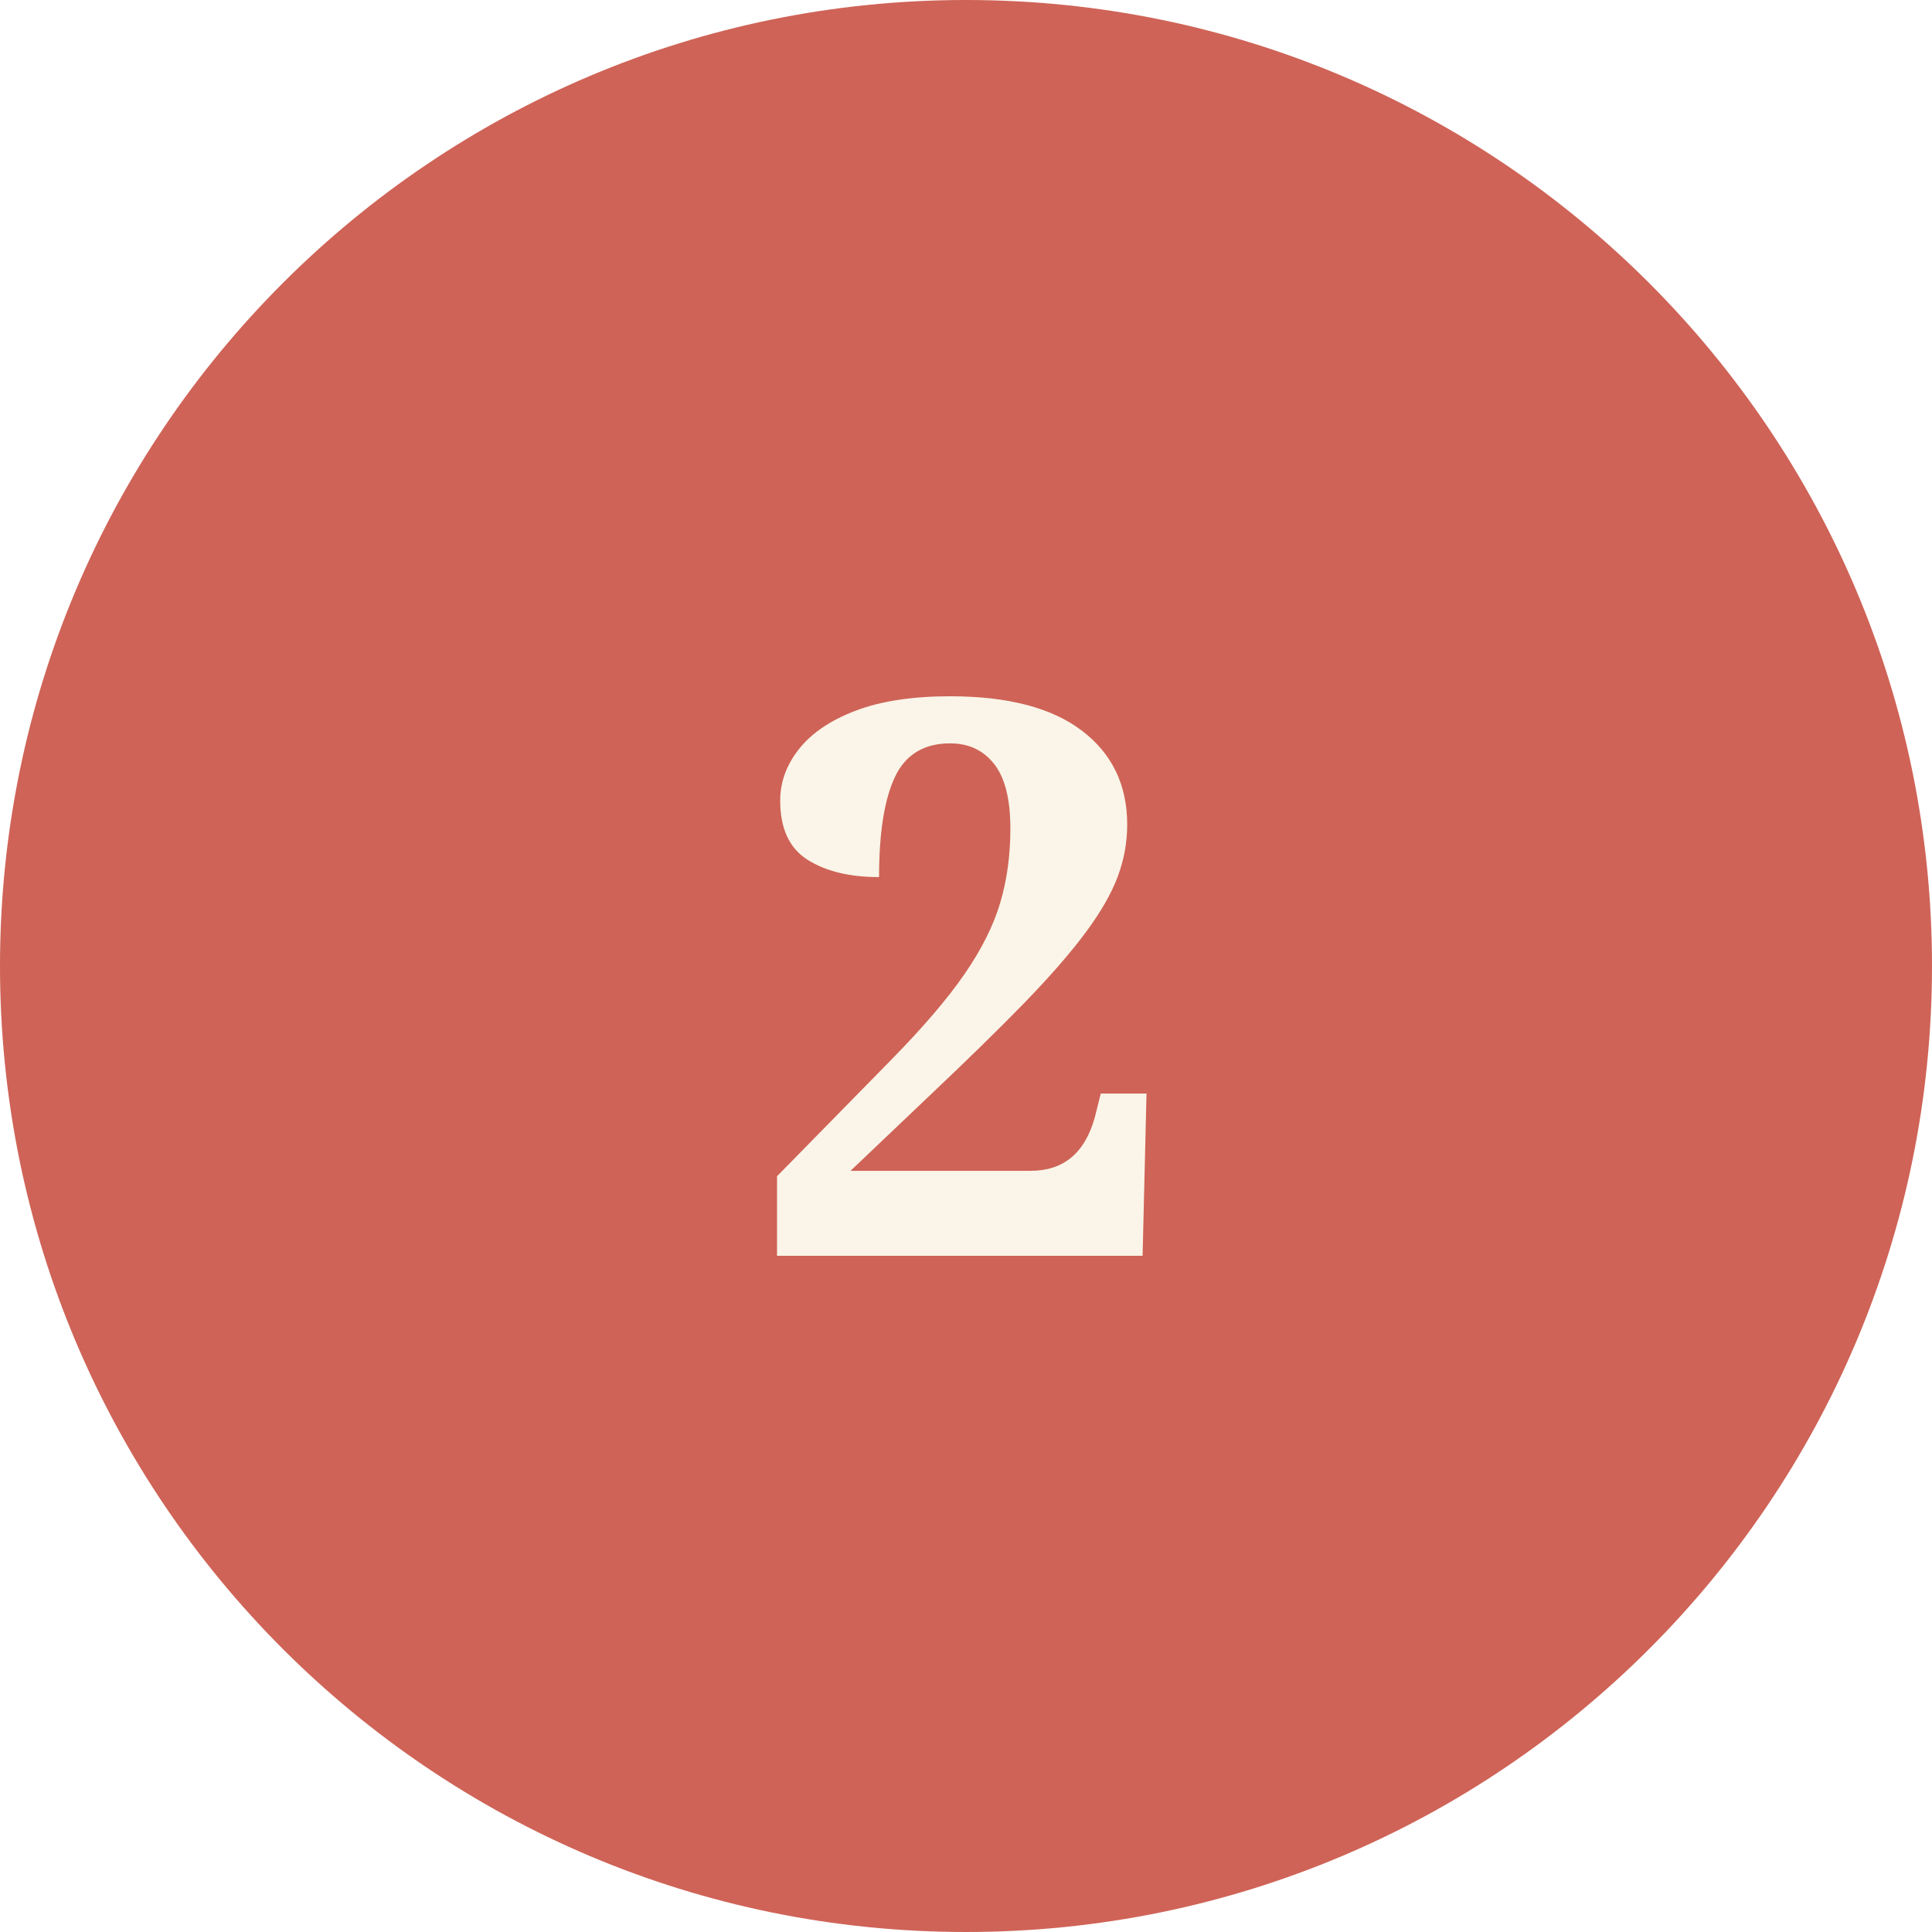
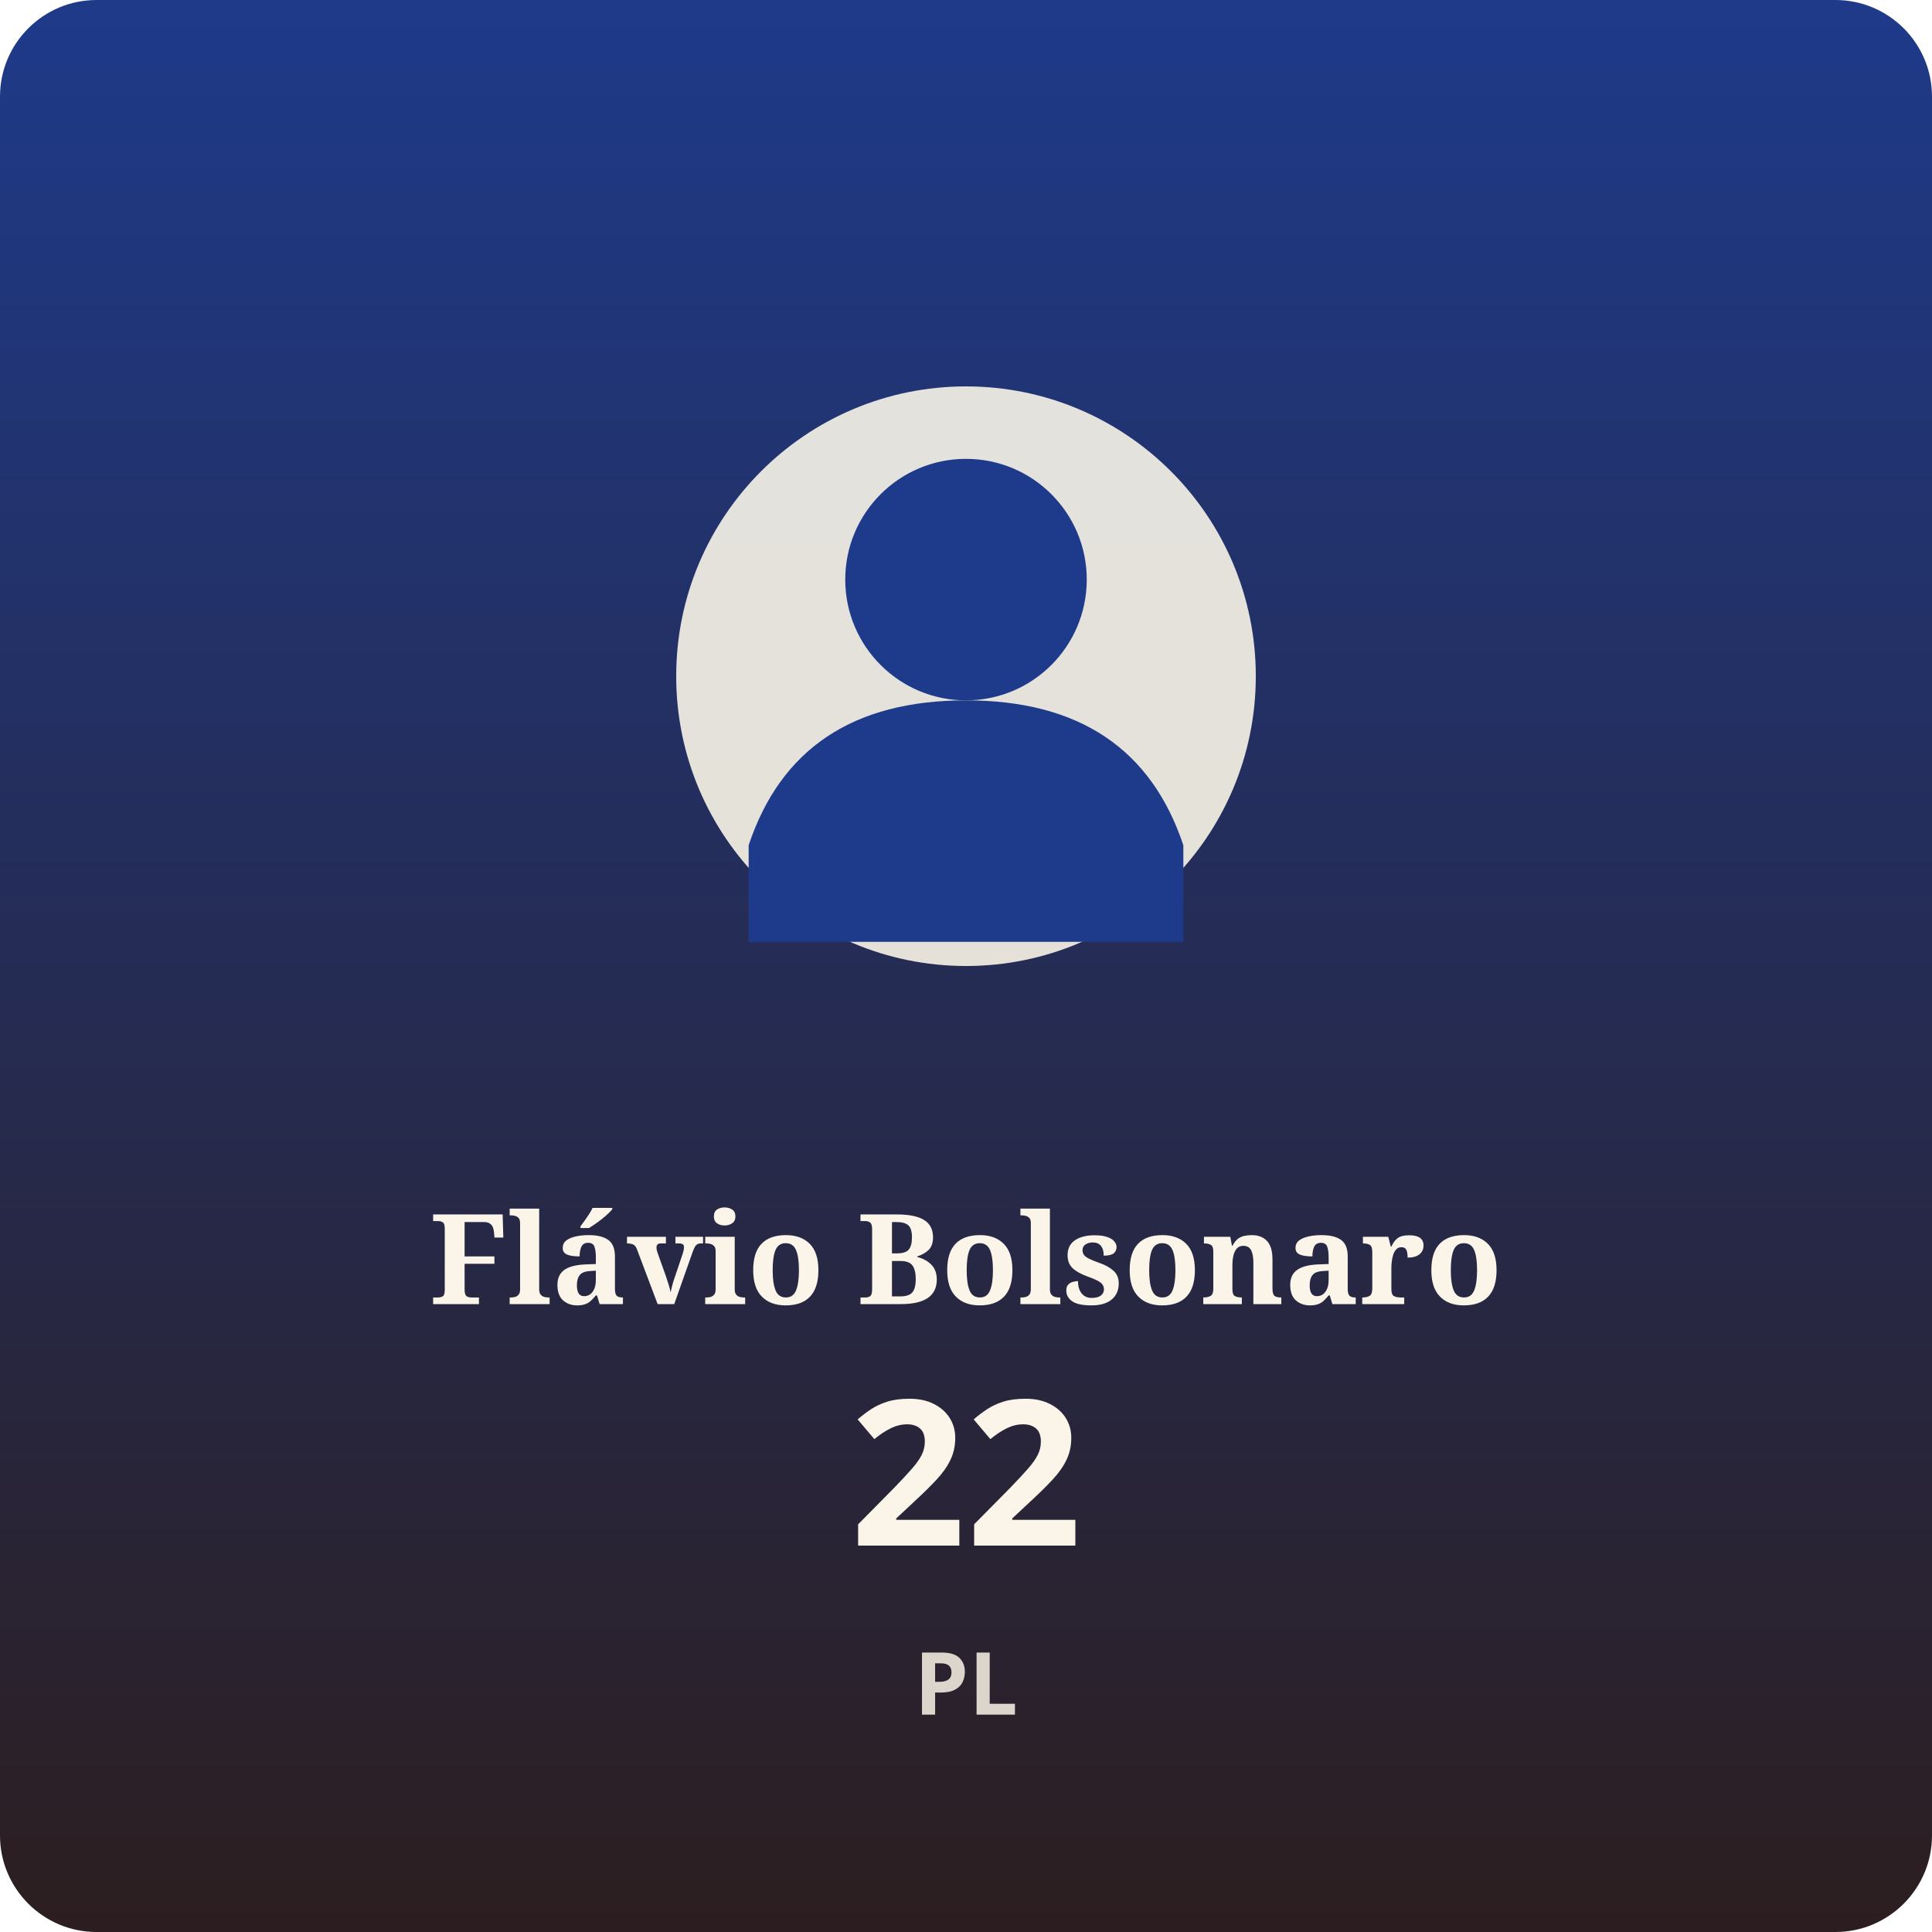
- <svg xmlns="http://www.w3.org/2000/svg" viewBox="0 0 200 200">
-   <rect width="200" height="200" rx="100" fill="#cf6357" />
-   <text x="100" y="130" text-anchor="middle" font-family="Georgia, serif" font-weight="900" font-size="80" fill="#faf5e8">2</text>
+ <svg xmlns="http://www.w3.org/2000/svg" viewBox="0 0 400 400" width="400" height="400">
+   <defs>
+     <linearGradient id="grad2" x1="0%" y1="0%" x2="0%" y2="100%">
+       <stop offset="0%" style="stop-color:#1e3a8a;stop-opacity:1" />
+       <stop offset="100%" style="stop-color:#2c1e1f;stop-opacity:1" />
+     </linearGradient>
+   </defs>
+   <rect width="400" height="400" fill="url(#grad2)" rx="20" />
+   <circle cx="200" cy="140" r="60" fill="#faf5e8" opacity="0.9" />
+   <circle cx="200" cy="120" r="25" fill="#1e3a8a" />
+   <path d="M 200 145 Q 165 145 155 175 L 155 195 L 245 195 L 245 175 Q 235 145 200 145 Z" fill="#1e3a8a" />
+   <text x="200" y="270" text-anchor="middle" font-family="Georgia, serif" font-weight="900" font-size="26" fill="#faf5e8">Flávio Bolsonaro</text>
+   <text x="200" y="320" text-anchor="middle" font-family="Segoe UI, sans-serif" font-weight="700" font-size="42" fill="#faf5e8">22</text>
+   <text x="200" y="355" text-anchor="middle" font-family="Segoe UI, sans-serif" font-weight="600" font-size="18" fill="#faf5e8" opacity="0.85">PL</text>
</svg>
